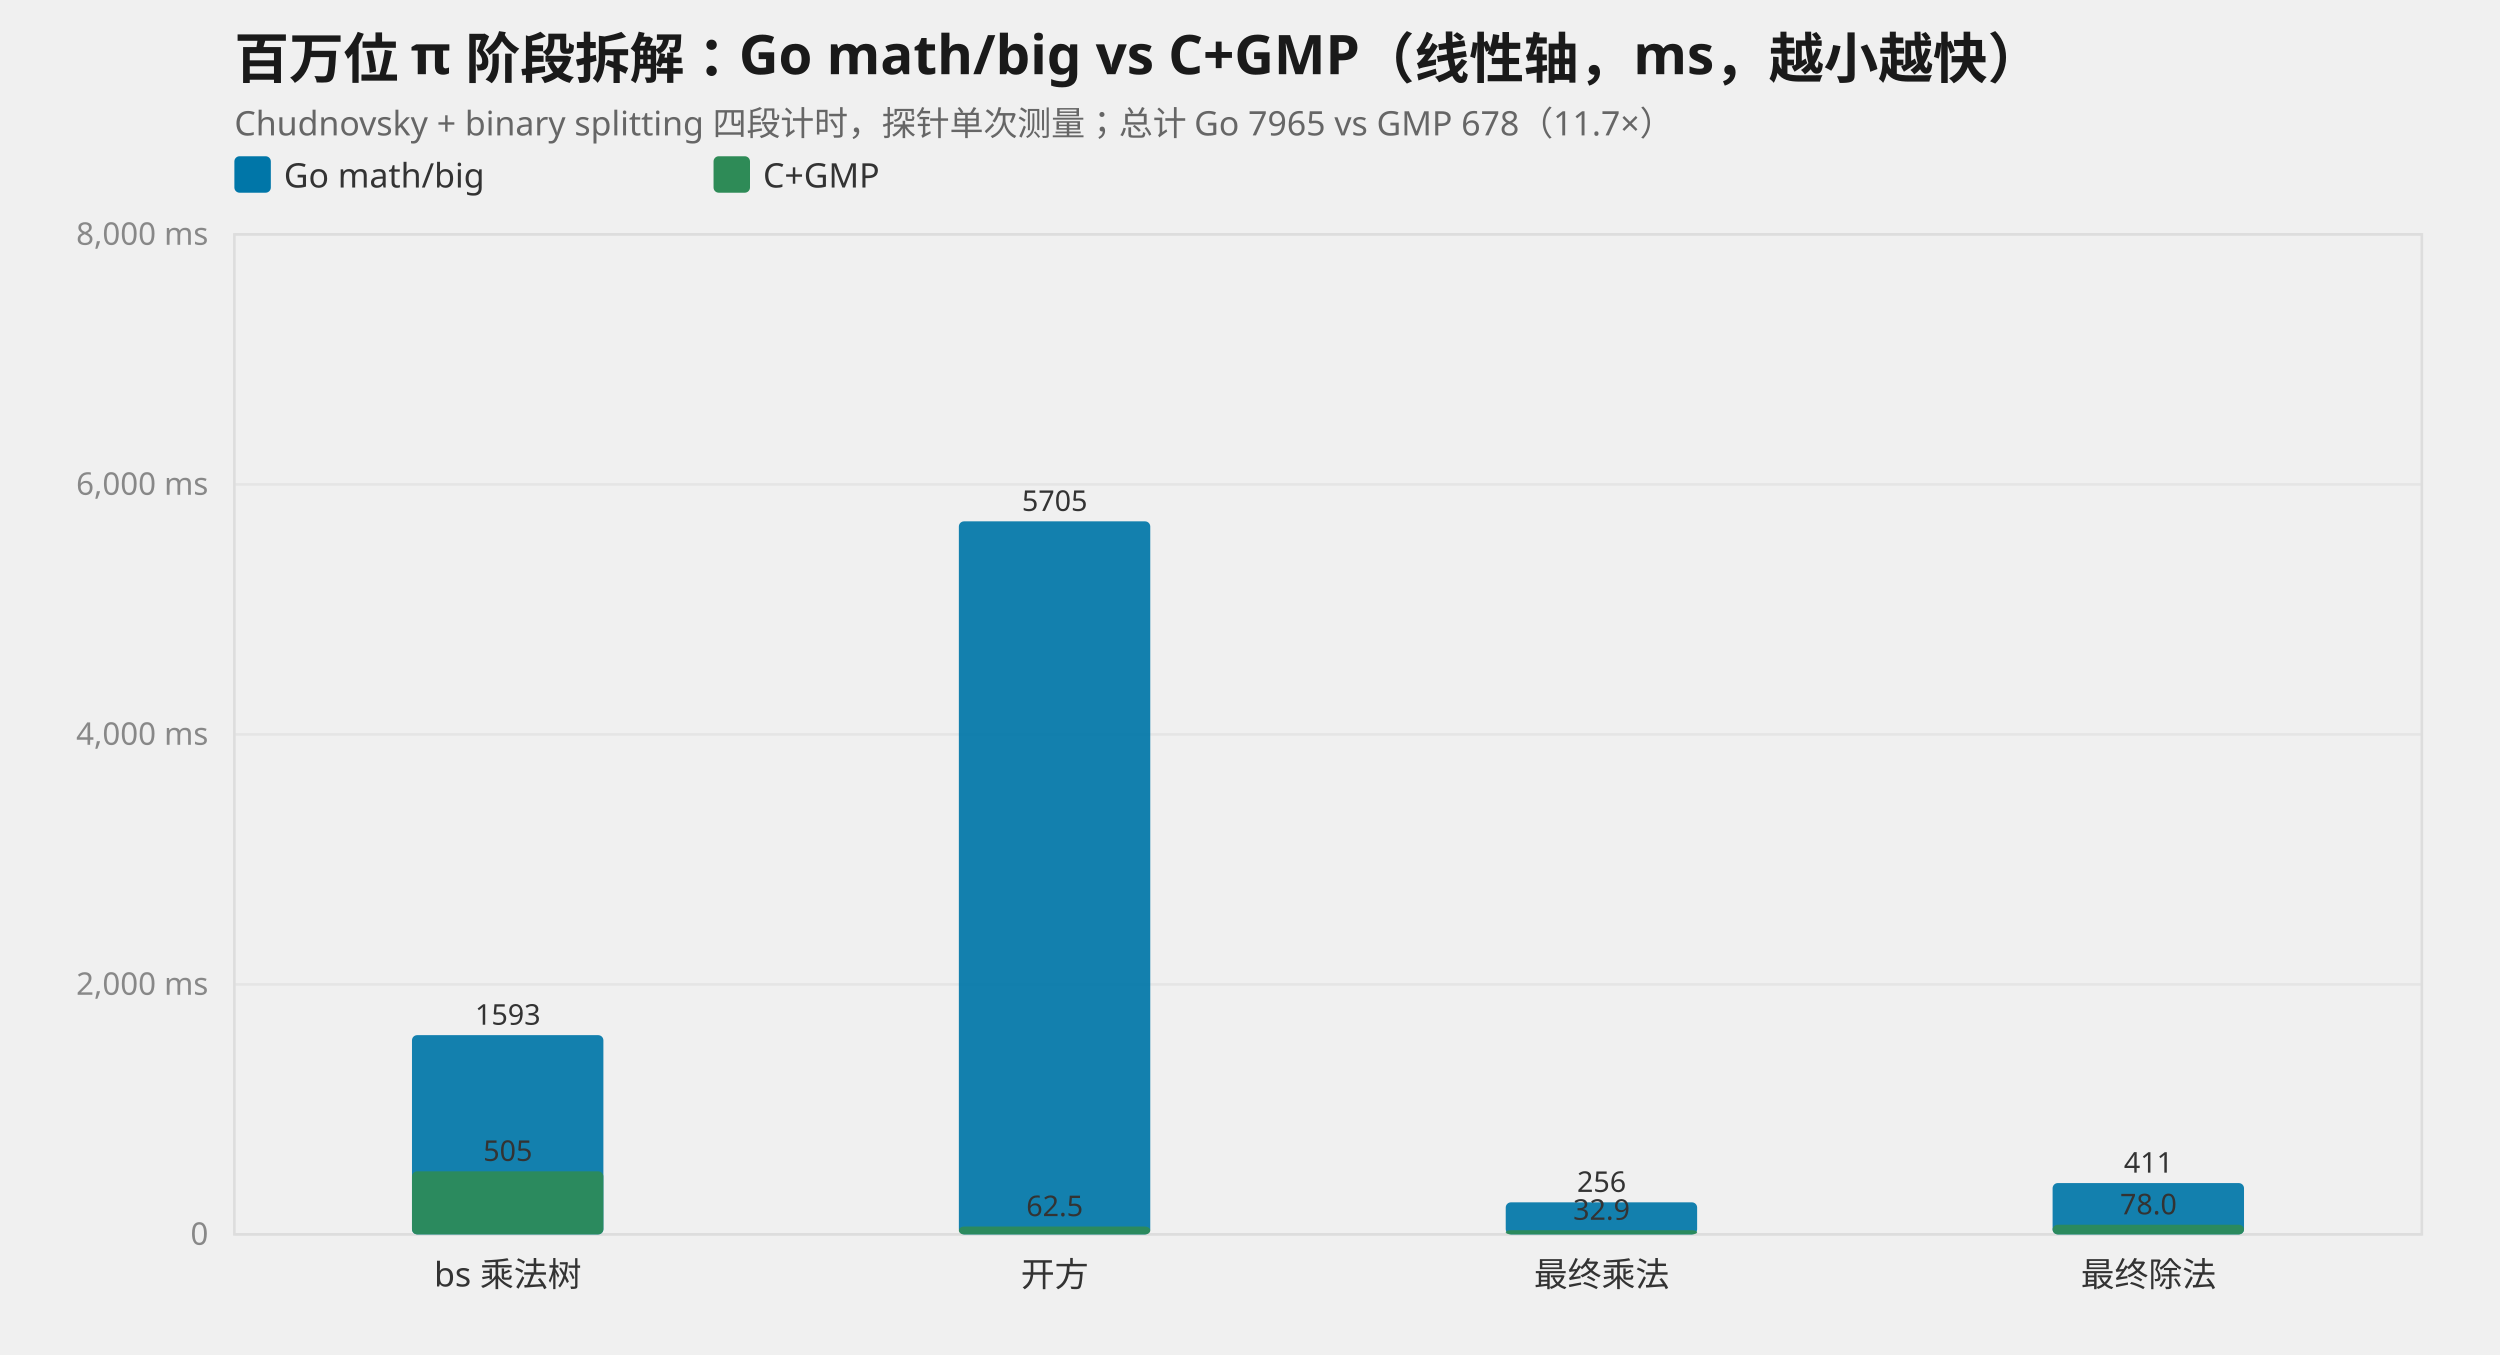
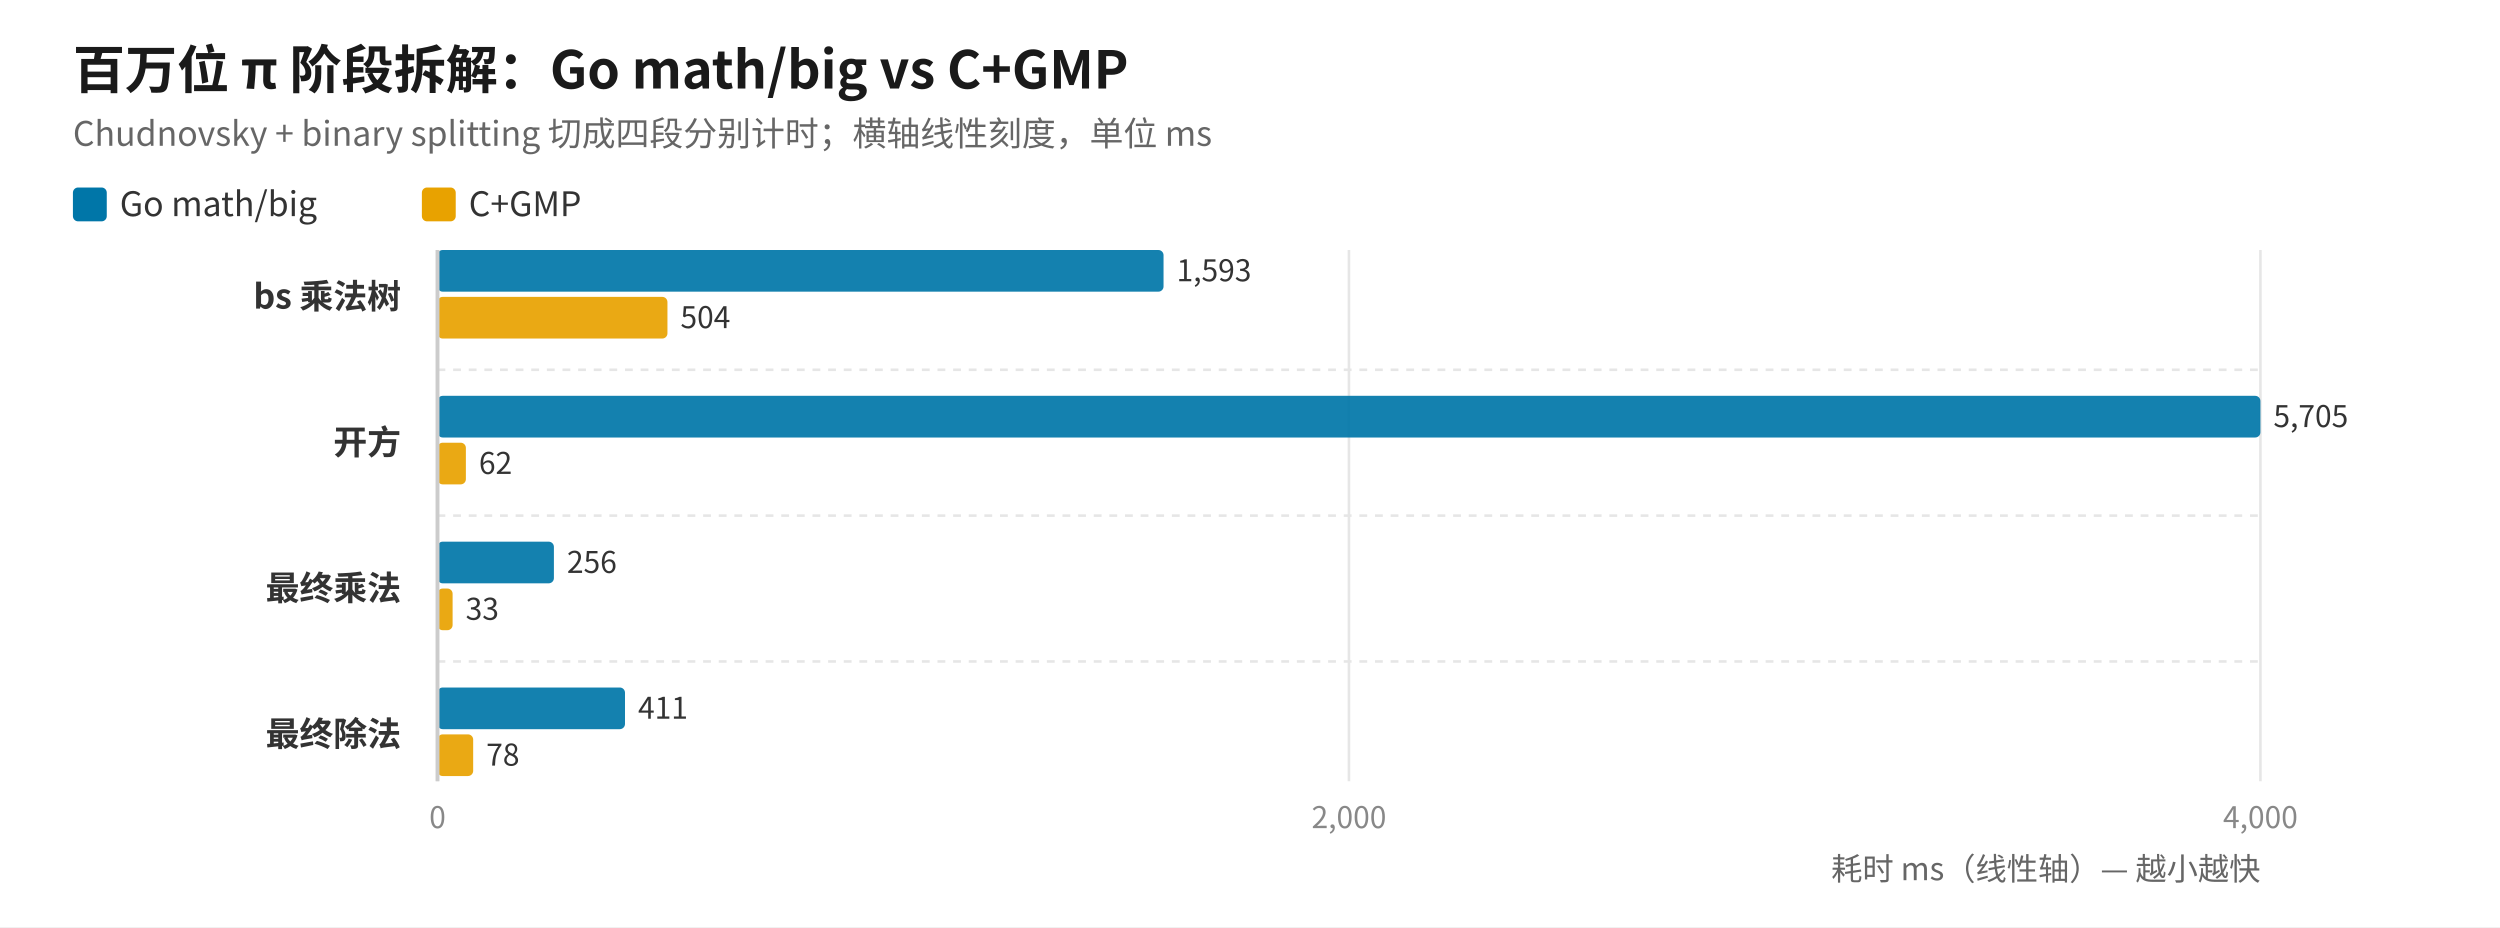
- <svg xmlns="http://www.w3.org/2000/svg" width="960" height="520" viewBox="0 0 960 520" font-family="'Segoe UI','Microsoft YaHei','PingFang SC',sans-serif">
-   <text x="90" y="30" font-size="21" font-weight="700" fill="#1a1a1a">百万位 π 阶段拆解：Go math/big vs C+GMP（线性轴，ms，越小越快）</text>
-   <text x="90" y="52" font-size="13" fill="#666">Chudnovsky + binary splitting 四段计时，探针单次测量；总计 Go 7965 vs GMP 678（11.7×）</text>
-   <rect x="90" y="60" width="14" height="14" rx="2" fill="#0076A8" />
-   <text x="109" y="72" font-size="13" fill="#333">Go math/big</text>
-   <rect x="274" y="60" width="14" height="14" rx="2" fill="#2E8B57" />
-   <text x="293" y="72" font-size="13" fill="#333">C+GMP</text>
-   <line x1="90" y1="474.0" x2="930" y2="474.0" stroke="#e5e5e5" stroke-width="1" />
-   <text x="80" y="478.0" font-size="12" fill="#888" text-anchor="end">0</text>
-   <line x1="90" y1="378.0" x2="930" y2="378.0" stroke="#e5e5e5" stroke-width="1" />
-   <text x="80" y="382.0" font-size="12" fill="#888" text-anchor="end">2,000 ms</text>
-   <line x1="90" y1="282.0" x2="930" y2="282.0" stroke="#e5e5e5" stroke-width="1" />
-   <text x="80" y="286.0" font-size="12" fill="#888" text-anchor="end">4,000 ms</text>
-   <line x1="90" y1="186.0" x2="930" y2="186.0" stroke="#e5e5e5" stroke-width="1" />
-   <text x="80" y="190.0" font-size="12" fill="#888" text-anchor="end">6,000 ms</text>
-   <line x1="90" y1="90.0" x2="930" y2="90.0" stroke="#e5e5e5" stroke-width="1" />
-   <text x="80" y="94.0" font-size="12" fill="#888" text-anchor="end">8,000 ms</text>
-   <rect x="90" y="90" width="840" height="384" fill="none" stroke="#ddd" stroke-width="1" />
-   <text x="195" y="494" font-size="13" fill="#333" text-anchor="middle">bs 乘法树</text>
-   <rect x="158.2" y="397.5" width="73.5" height="76.5" rx="2" fill="#0076A8" opacity="0.92" />
-   <text x="195.0" y="393.5" font-size="11" fill="#333" text-anchor="middle">1593</text>
-   <rect x="158.2" y="449.8" width="73.5" height="24.2" rx="2" fill="#2E8B57" opacity="0.92" />
-   <text x="195.0" y="445.8" font-size="11" fill="#333" text-anchor="middle">505</text>
-   <text x="405" y="494" font-size="13" fill="#333" text-anchor="middle">开方</text>
-   <rect x="368.2" y="200.2" width="73.5" height="273.8" rx="2" fill="#0076A8" opacity="0.92" />
-   <text x="405.0" y="196.2" font-size="11" fill="#333" text-anchor="middle">5705</text>
-   <rect x="368.2" y="471.0" width="73.5" height="3.0" rx="2" fill="#2E8B57" opacity="0.92" />
-   <text x="405.0" y="467.0" font-size="11" fill="#333" text-anchor="middle">62.5</text>
-   <text x="615" y="494" font-size="13" fill="#333" text-anchor="middle">最终乘法</text>
-   <rect x="578.2" y="461.7" width="73.5" height="12.3" rx="2" fill="#0076A8" opacity="0.92" />
-   <text x="615.0" y="457.7" font-size="11" fill="#333" text-anchor="middle">256</text>
-   <rect x="578.2" y="472.4" width="73.5" height="1.6" rx="2" fill="#2E8B57" opacity="0.92" />
-   <text x="615.0" y="468.4" font-size="11" fill="#333" text-anchor="middle">32.9</text>
-   <text x="825" y="494" font-size="13" fill="#333" text-anchor="middle">最终除法</text>
-   <rect x="788.2" y="454.3" width="73.5" height="19.7" rx="2" fill="#0076A8" opacity="0.92" />
-   <text x="825.0" y="450.3" font-size="11" fill="#333" text-anchor="middle">411</text>
-   <rect x="788.2" y="470.3" width="73.5" height="3.7" rx="2" fill="#2E8B57" opacity="0.92" />
-   <text x="825.0" y="466.3" font-size="11" fill="#333" text-anchor="middle">78.0</text>
+ <svg xmlns="http://www.w3.org/2000/svg" width="960" height="356" viewBox="0 0 960 356" style="max-width:100%;height:auto" font-family="system-ui,-apple-system,'Segoe UI','Microsoft YaHei','PingFang SC','Noto Sans CJK SC',sans-serif">
+   <rect x="0" y="0" width="960" height="356" fill="#ffffff" />
+   <text x="28" y="34" font-size="20" font-weight="700" fill="#1a1a1a">百万位 π 阶段拆解：Go math/big vs C+GMP</text>
+   <text x="28" y="56" font-size="13" fill="#666666">Chudnovsky + binary splitting 切成四段分别计时；横轴线性刻度，单位 ms</text>
+   <rect x="28" y="72" width="13" height="13" rx="2" fill="#0076A8" />
+   <text x="46" y="83" font-size="13" fill="#333">Go math/big</text>
+   <rect x="162" y="72" width="13" height="13" rx="2" fill="#E8A200" />
+   <text x="180" y="83" font-size="13" fill="#333">C+GMP</text>
+   <line x1="168.0" y1="96" x2="168.0" y2="300.0" stroke="#e6e6e6" stroke-width="1" />
+   <text x="168.0" y="318" font-size="11.5" fill="#888888" text-anchor="middle">0</text>
+   <line x1="518.0" y1="96" x2="518.0" y2="300.0" stroke="#e6e6e6" stroke-width="1" />
+   <text x="518.0" y="318" font-size="11.5" fill="#888888" text-anchor="middle">2,000</text>
+   <line x1="868.0" y1="96" x2="868.0" y2="300.0" stroke="#e6e6e6" stroke-width="1" />
+   <text x="868.0" y="318" font-size="11.5" fill="#888888" text-anchor="middle">4,000</text>
+   <text x="868.0" y="338" font-size="12" fill="#666666" text-anchor="end">耗时 ms（线性轴）— 越小越快</text>
+   <rect x="168.0" y="96.0" width="278.8" height="16" rx="2" fill="#0076A8" opacity="0.92" />
+   <text x="451.8" y="108.0" font-size="11.5" fill="#333">1,593</text>
+   <rect x="168.0" y="114.0" width="88.3" height="16" rx="2" fill="#E8A200" opacity="0.92" />
+   <text x="261.3" y="126.0" font-size="11.5" fill="#333">504</text>
+   <text x="154" y="118.5" font-size="13" font-weight="600" fill="#333" text-anchor="end">bs 乘法树</text>
+   <rect x="168.0" y="152.0" width="700.0" height="16" rx="2" fill="#0076A8" opacity="0.92" />
+   <text x="873.0" y="164.0" font-size="11.5" fill="#333">5,705</text>
+   <rect x="168.0" y="170.0" width="10.9" height="16" rx="2" fill="#E8A200" opacity="0.92" />
+   <text x="183.9" y="182.0" font-size="11.5" fill="#333">62</text>
+   <text x="154" y="174.5" font-size="13" font-weight="600" fill="#333" text-anchor="end">开方</text>
+   <line x1="168" y1="142.0" x2="868.0" y2="142.0" stroke="#e6e6e6" stroke-width="1" stroke-dasharray="3 3" />
+   <rect x="168.0" y="208.0" width="44.7" height="16" rx="2" fill="#0076A8" opacity="0.92" />
+   <text x="217.7" y="220.0" font-size="11.5" fill="#333">256</text>
+   <rect x="168.0" y="226.0" width="5.8" height="16" rx="2" fill="#E8A200" opacity="0.92" />
+   <text x="178.8" y="238.0" font-size="11.5" fill="#333">33</text>
+   <text x="154" y="230.5" font-size="13" font-weight="600" fill="#333" text-anchor="end">最终乘法</text>
+   <line x1="168" y1="198.0" x2="868.0" y2="198.0" stroke="#e6e6e6" stroke-width="1" stroke-dasharray="3 3" />
+   <rect x="168.0" y="264.0" width="72.0" height="16" rx="2" fill="#0076A8" opacity="0.92" />
+   <text x="245.0" y="276.0" font-size="11.5" fill="#333">411</text>
+   <rect x="168.0" y="282.0" width="13.7" height="16" rx="2" fill="#E8A200" opacity="0.92" />
+   <text x="186.7" y="294.0" font-size="11.5" fill="#333">78</text>
+   <text x="154" y="286.5" font-size="13" font-weight="600" fill="#333" text-anchor="end">最终除法</text>
+   <line x1="168" y1="254.0" x2="868.0" y2="254.0" stroke="#e6e6e6" stroke-width="1" stroke-dasharray="3 3" />
+   <line x1="168.0" y1="96" x2="168.0" y2="300.0" stroke="#cccccc" stroke-width="1.5" />
</svg>
